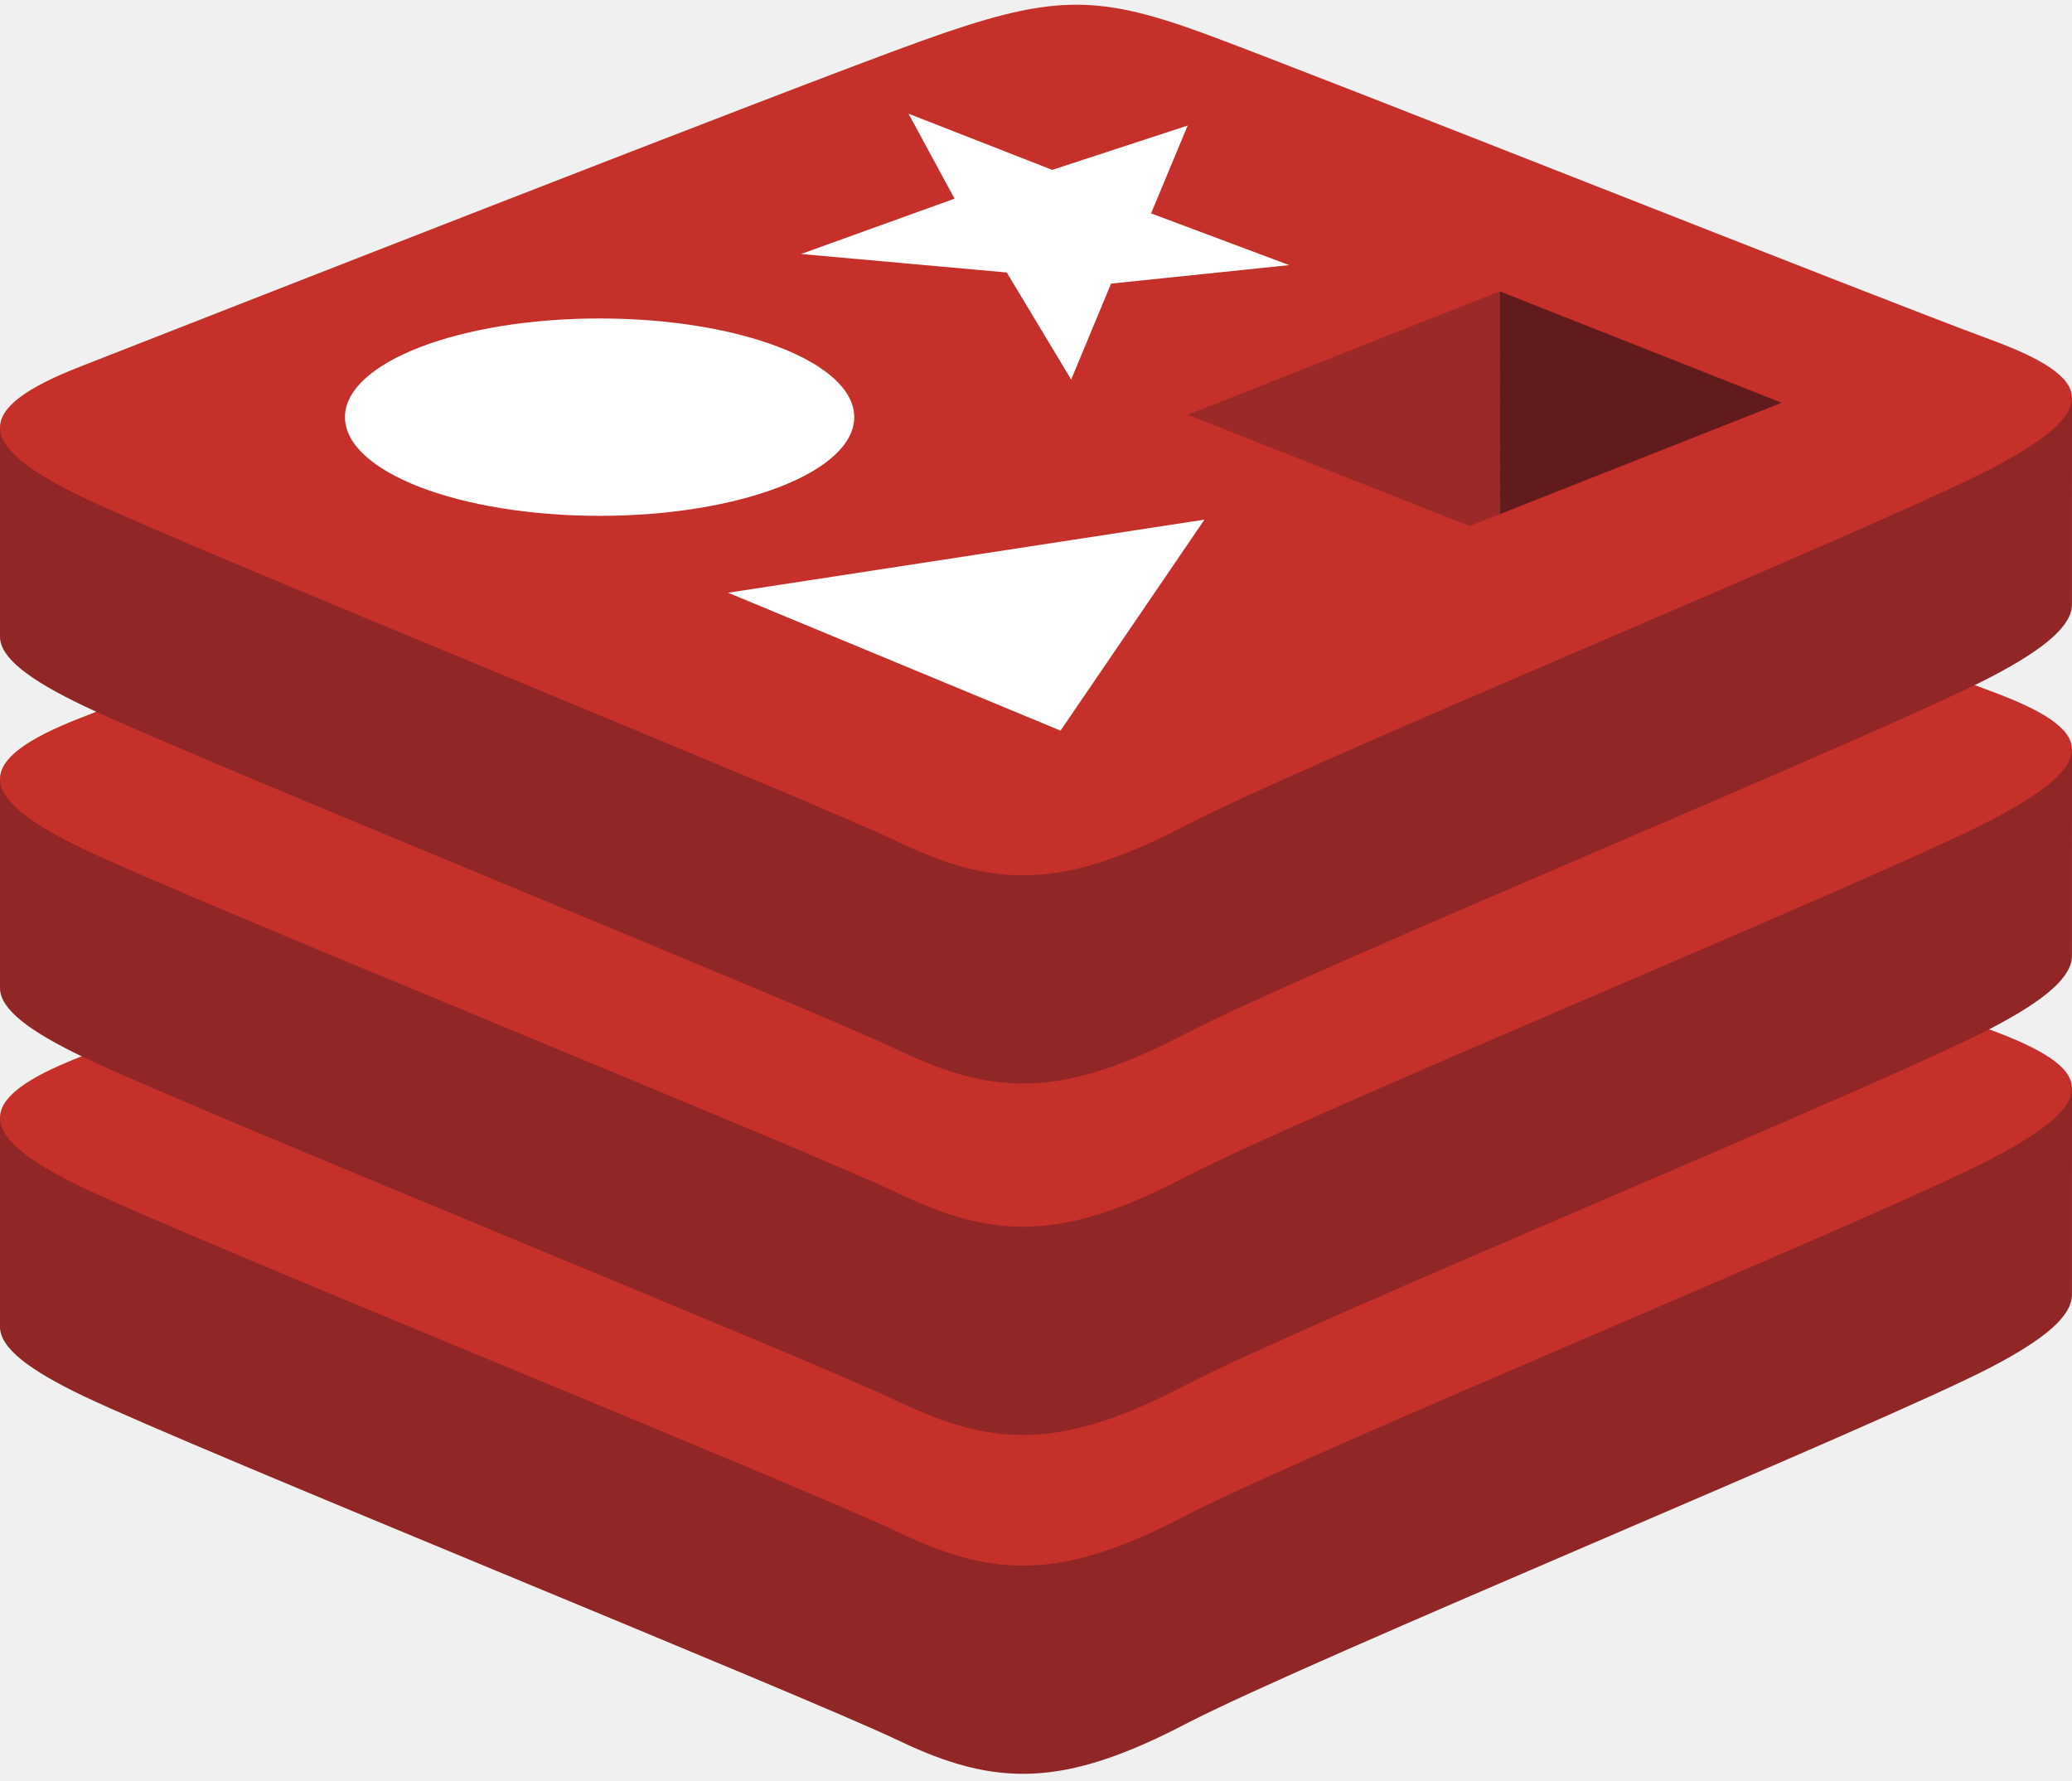
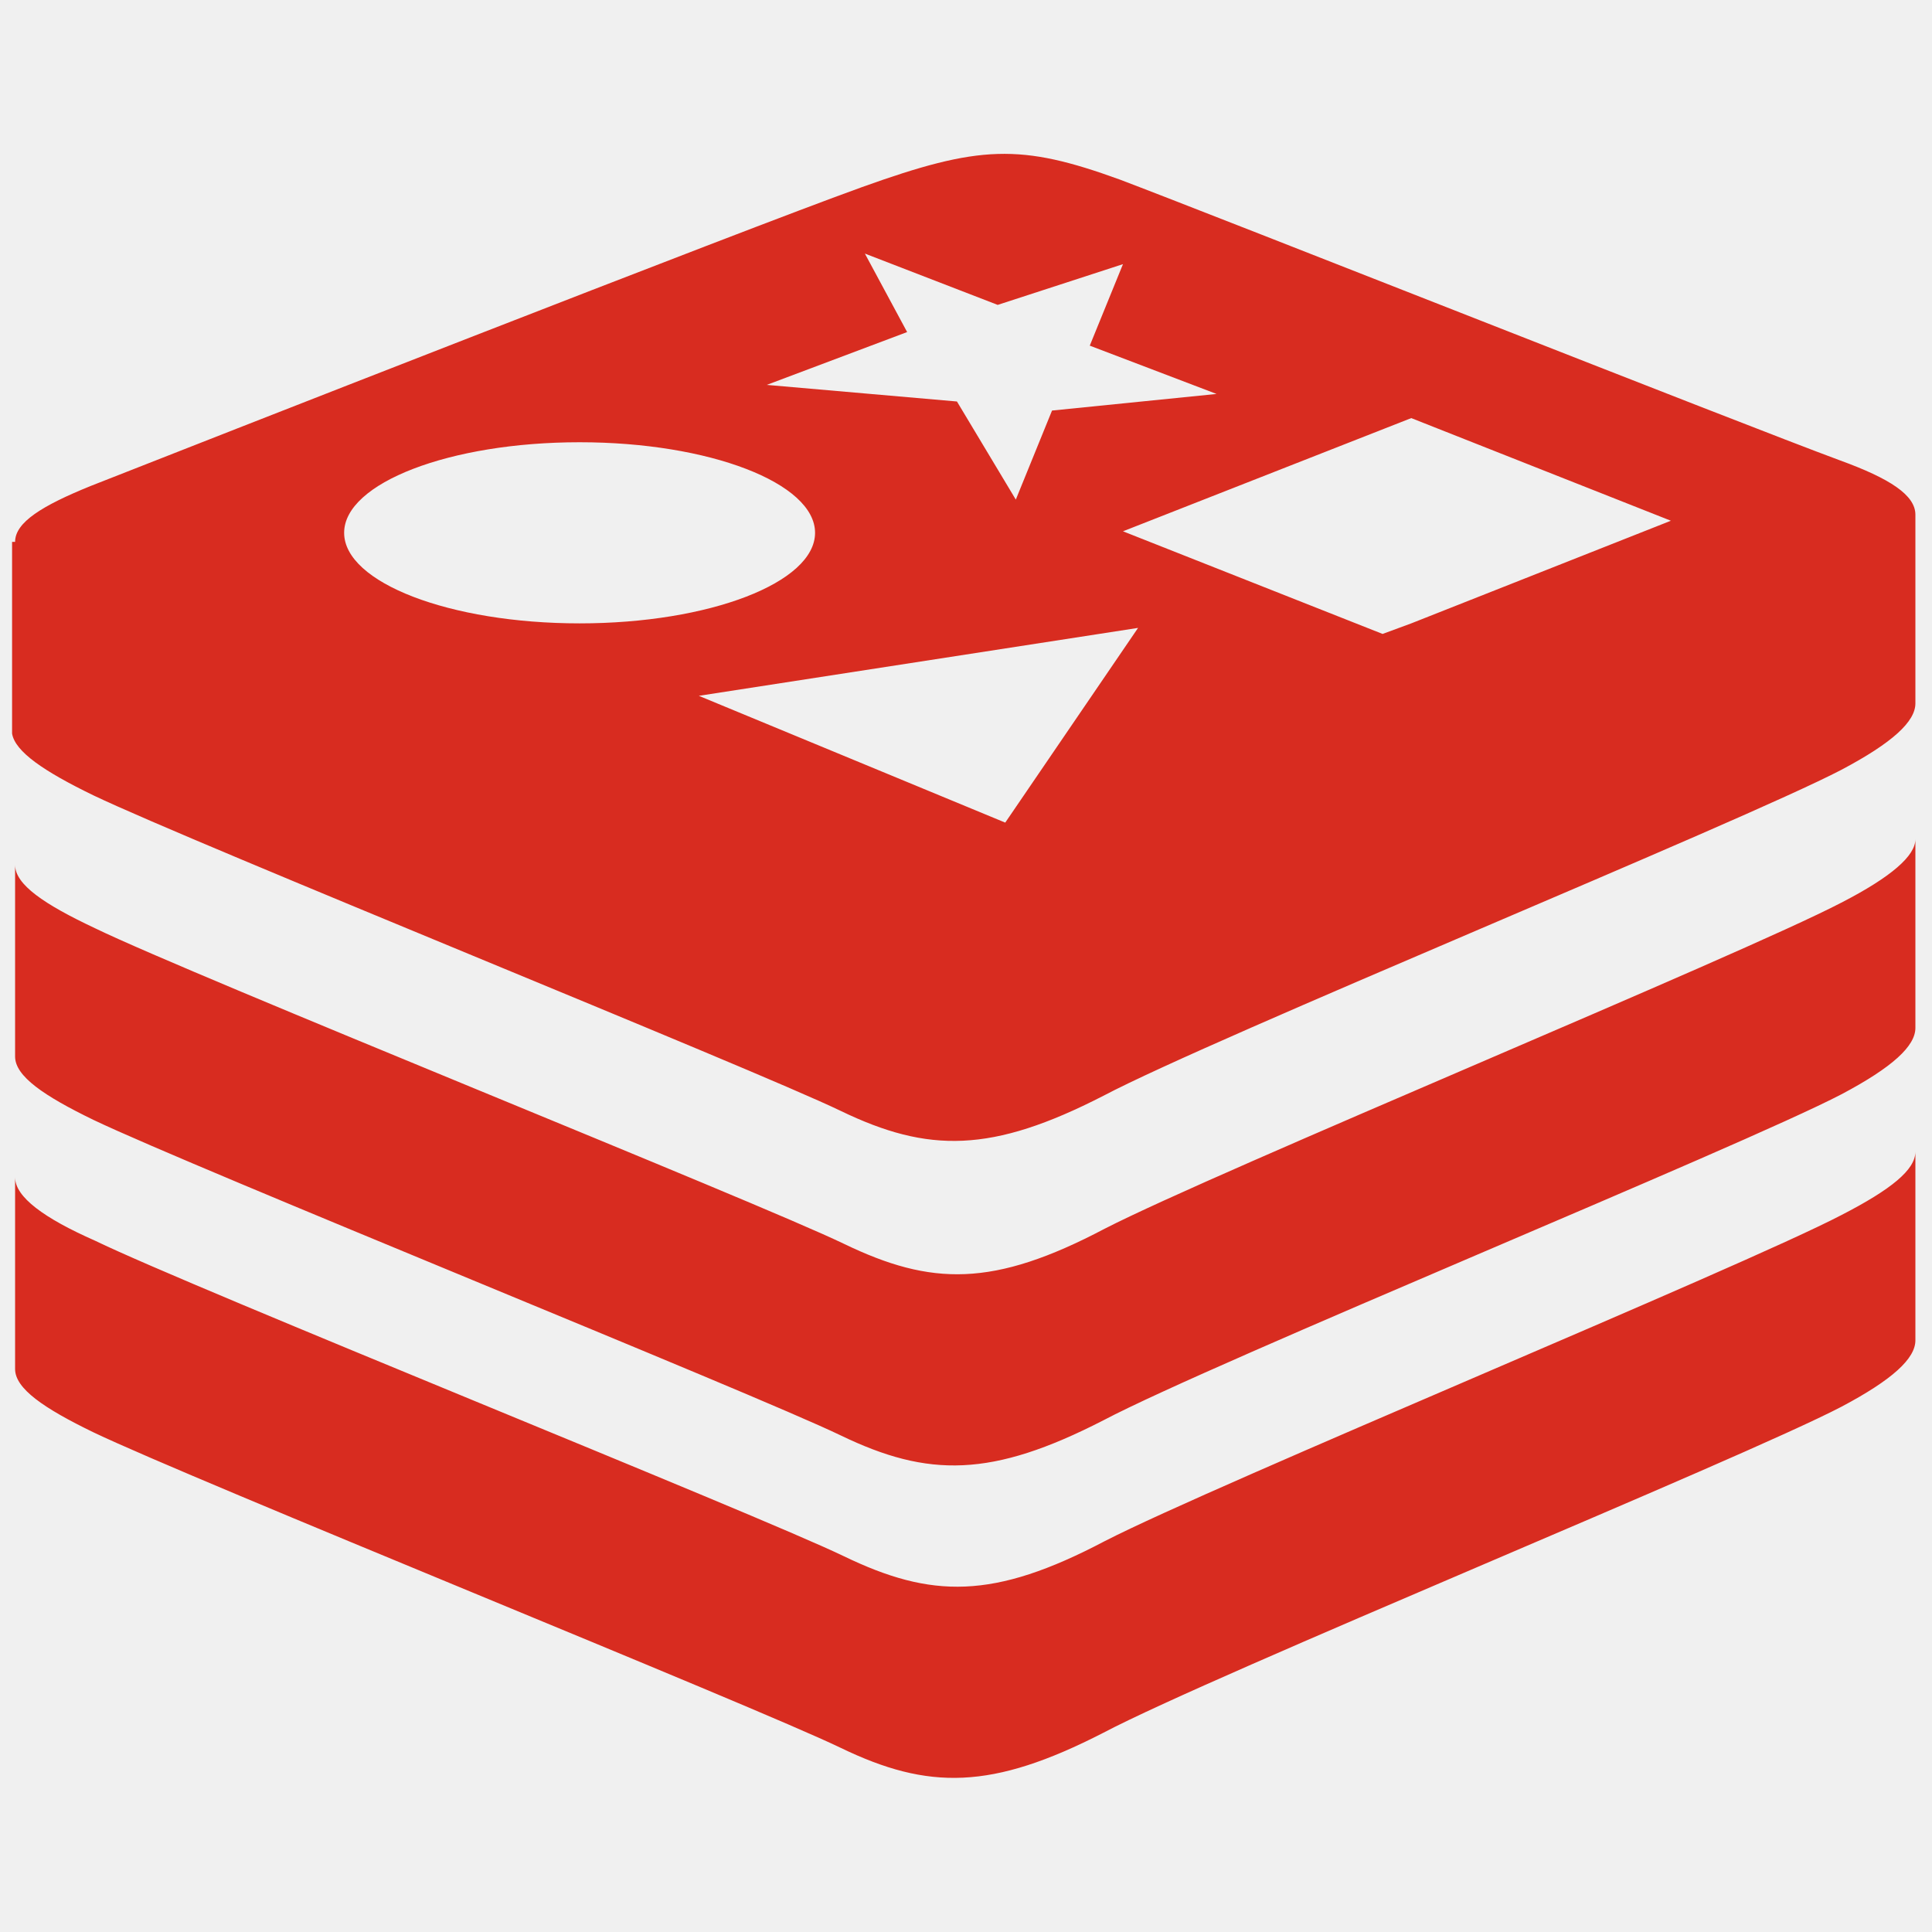
- <svg xmlns="http://www.w3.org/2000/svg" width="256px" height="220px" viewBox="0 0 256 220" version="1.1" preserveAspectRatio="xMidYMid">
-   <g>
-     <path d="M245.97,168.943 C232.308,176.064 161.536,205.163 146.469,213.018 C131.402,220.874 123.032,220.798 111.129,215.108 C99.227,209.418 23.913,178.996 10.346,172.511 C3.565,169.27 0,166.535 0,163.951 L0,138.075 C0,138.075 98.049,116.73 113.879,111.051 C129.707,105.372 135.199,105.167 148.67,110.101 C162.141,115.037 242.687,129.569 256,134.445 C256,134.445 255.994,157.556 255.994,159.955 C255.996,162.513 252.924,165.319 245.97,168.943" fill="#912626" />
-     <path d="M245.965,143.22 C232.304,150.338 161.534,179.438 146.467,187.292 C131.401,195.149 123.031,195.072 111.129,189.382 C99.226,183.696 23.915,153.269 10.349,146.788 C-3.217,140.303 -3.502,135.84 9.825,130.622 C23.151,125.402 98.049,96.017 113.88,90.338 C129.708,84.661 135.199,84.454 148.669,89.39 C162.14,94.324 232.488,122.325 245.8,127.2 C259.115,132.081 259.626,136.099 245.965,143.22" fill="#C6302B" />
-     <path d="M245.97,127.074 C232.308,134.196 161.536,163.294 146.469,171.152 C131.402,179.005 123.032,178.929 111.129,173.239 C99.226,167.552 23.913,137.127 10.346,130.642 C3.565,127.401 0,124.669 0,122.085 L0,96.206 C0,96.206 98.049,74.862 113.879,69.183 C129.707,63.504 135.199,63.298 148.67,68.233 C162.141,73.168 242.687,87.697 256,92.574 C256,92.574 255.994,115.685 255.994,118.087 C255.996,120.644 252.924,123.45 245.97,127.074" fill="#912626" />
-     <path d="M245.965,101.351 C232.304,108.471 161.534,137.569 146.467,145.426 C131.401,153.28 123.031,153.203 111.129,147.513 C99.226,141.827 23.915,111.401 10.349,104.919 C-3.217,98.436 -3.502,93.972 9.825,88.752 C23.151,83.535 98.049,54.148 113.88,48.47 C129.708,42.792 135.199,42.586 148.669,47.521 C162.14,52.455 232.488,80.454 245.8,85.331 C259.115,90.21 259.626,94.23 245.965,101.35 L245.965,101.351" fill="#C6302B" />
-     <path d="M245.97,83.653 C232.308,90.774 161.536,119.874 146.469,127.731 C131.402,135.585 123.032,135.508 111.129,129.818 C99.226,124.131 23.913,93.705 10.346,87.223 C3.565,83.981 0,81.247 0,78.665 L0,52.786 C0,52.786 98.049,31.442 113.879,25.764 C129.707,20.085 135.199,19.88 148.67,24.814 C162.141,29.749 242.687,44.278 256,49.155 C256,49.155 255.994,72.266 255.994,74.667 C255.996,77.222 252.924,80.028 245.97,83.653" fill="#912626" />
-     <path d="M245.965,57.929 C232.304,65.049 161.534,94.149 146.467,102.004 C131.401,109.858 123.031,109.781 111.129,104.093 C99.227,98.405 23.915,67.981 10.349,61.498 C-3.217,55.015 -3.502,50.55 9.825,45.331 C23.151,40.113 98.049,10.729 113.88,5.049 C129.708,-0.63 135.199,-0.834 148.669,4.101 C162.14,9.036 232.488,37.035 245.8,41.912 C259.115,46.788 259.626,50.809 245.965,57.929" fill="#C6302B" />
-     <path d="M159.283,32.757 L137.274,35.042 L132.346,46.898 L124.388,33.668 L98.973,31.384 L117.937,24.545 L112.247,14.047 L130.002,20.991 L146.74,15.511 L142.216,26.366 L159.283,32.757" fill="#FFFFFF" />
-     <path d="M131.032,90.275 L89.955,73.238 L148.816,64.203 L131.032,90.275" fill="#FFFFFF" />
-     <path d="M74.082,39.347 C91.457,39.347 105.542,44.807 105.542,51.541 C105.542,58.277 91.457,63.736 74.082,63.736 C56.707,63.736 42.621,58.277 42.621,51.541 C42.621,44.807 56.707,39.347 74.082,39.347" fill="#FFFFFF" />
-     <path d="M185.295,35.998 L220.131,49.764 L185.325,63.517 L185.295,35.998" fill="#621B1C" />
-     <path d="M146.755,51.243 L185.295,35.998 L185.325,63.517 L181.546,64.995 L146.755,51.243" fill="#9A2928" />
+ <svg xmlns="http://www.w3.org/2000/svg" viewBox="0 0 128 128">
+   <g fill="#D82C20">
+     <path d="M6.2 52.7c6.7 3.2 43.7 18.1 49.5 20.9 5.8 2.8 10 2.8 17.4-1 7.4-3.9 42.2-18.1 48.9-21.6 3.4-1.8 4.9-3.2 4.9-4.4v-12.5c0-1.3-1.7-2.4-5-3.6-6.5-2.4-41.1-16.1-47.7-18.6-6.6-2.4-9.3-2.3-17.1.5-7.8 2.8-44.5 17.2-51.1 19.8-3.2 1.3-5 2.4-5 3.7h-.2v12.7c.2 1.2 2.1 2.5 5.4 4.1zm60.4 1.8l-20.3-8.4 29.1-4.5-8.8 12.9zm44.1-20l-17.2 6.8-1.9.7-17.2-6.8 19.1-7.5 17.2 6.8zm-50.6-12.5l-2.8-5.2 8.8 3.4 8.3-2.7-2.2 5.4 8.4 3.2-10.9 1.1-2.4 5.9-3.9-6.5-12.6-1.1 9.3-3.5zm-21.7 7.3c8.6 0 15.6 2.7 15.6 6s-7 6-15.6 6-15.6-2.7-15.6-6 7-6 15.6-6zM122 59.8c-6.7 3.5-41.4 17.8-48.8 21.6-7.4 3.9-11.5 3.8-17.3 1-5.8-2.8-43-17.7-49.6-20.9-3.4-1.6-5.3-2.9-5.3-4.2v12.7c0 1.3 1.9 2.6 5.2 4.2 6.7 3.2 43.7 18.1 49.5 20.9 5.8 2.8 10 2.8 17.4-1 7.4-3.9 42.2-18.1 48.9-21.6 3.4-1.8 4.9-3.2 4.9-4.4v-12.5c0 1.1-1.6 2.5-4.9 4.2zM122 80.5c-6.7 3.5-41.4 17.8-48.8 21.6-7.4 3.9-11.5 3.8-17.3 1-5.8-2.8-43-17.7-49.6-20.9-3.4-1.5-5.3-2.9-5.3-4.2v12.7c0 1.3 1.9 2.6 5.2 4.2 6.7 3.2 43.7 18.1 49.5 20.9 5.8 2.8 10 2.8 17.4-1 7.4-3.9 42.2-18.1 48.9-21.6 3.4-1.8 4.9-3.2 4.9-4.4v-12.5c0 1.2-1.6 2.5-4.9 4.2z" />
  </g>
</svg>
